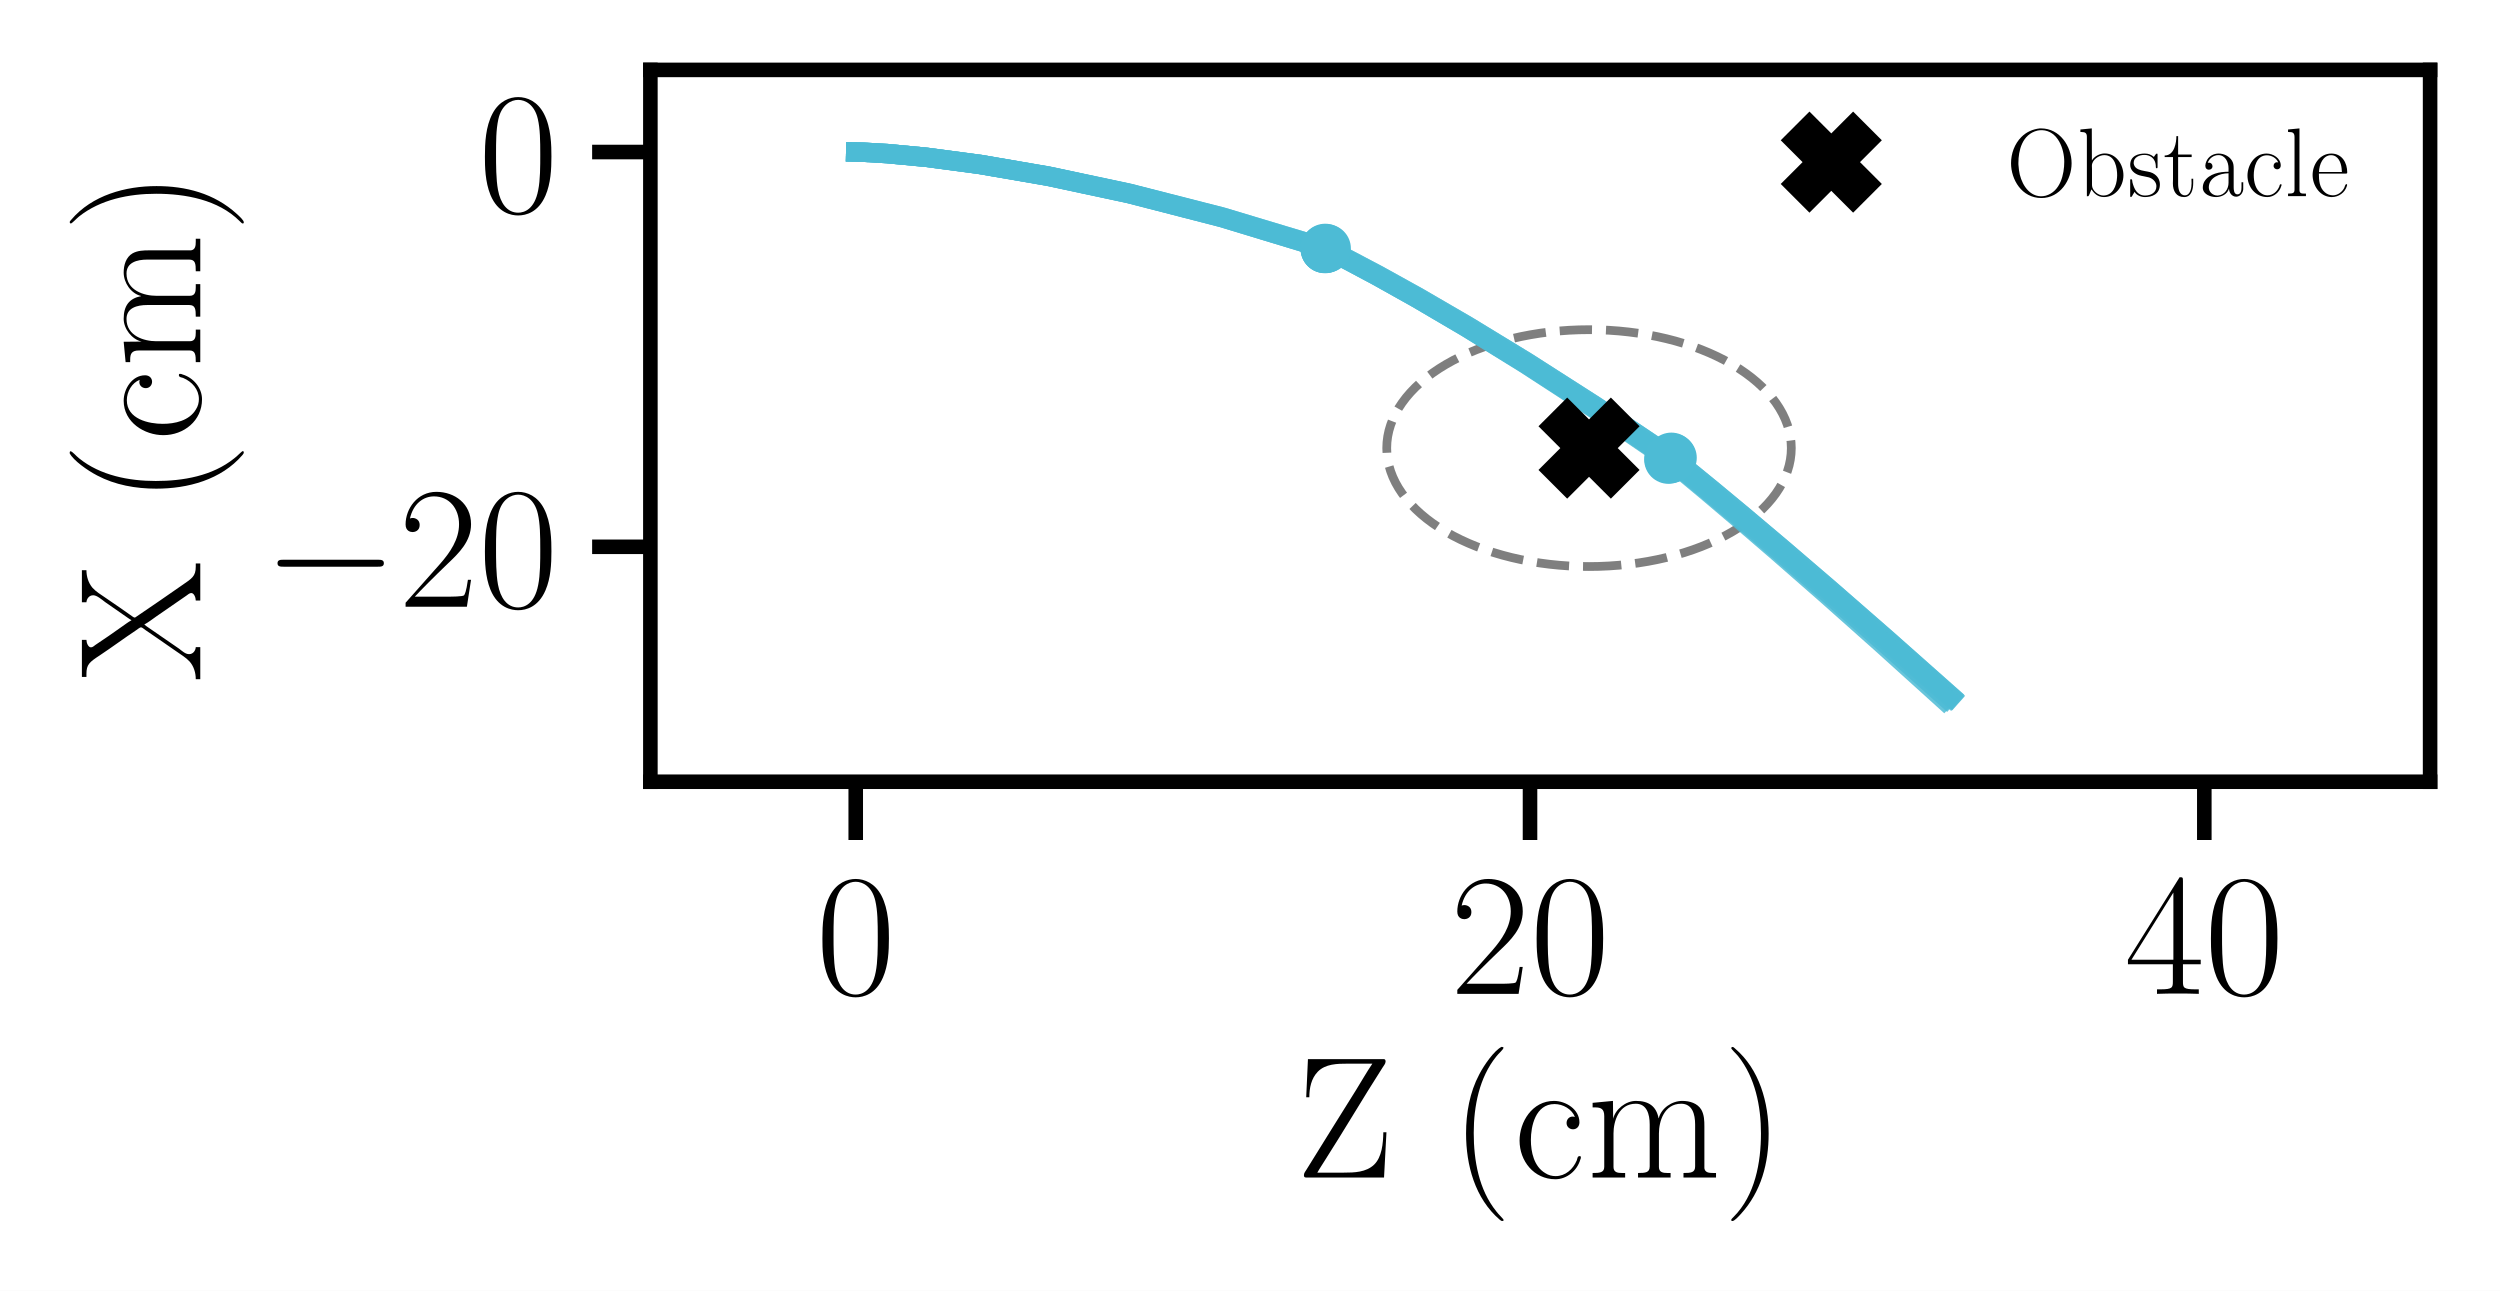
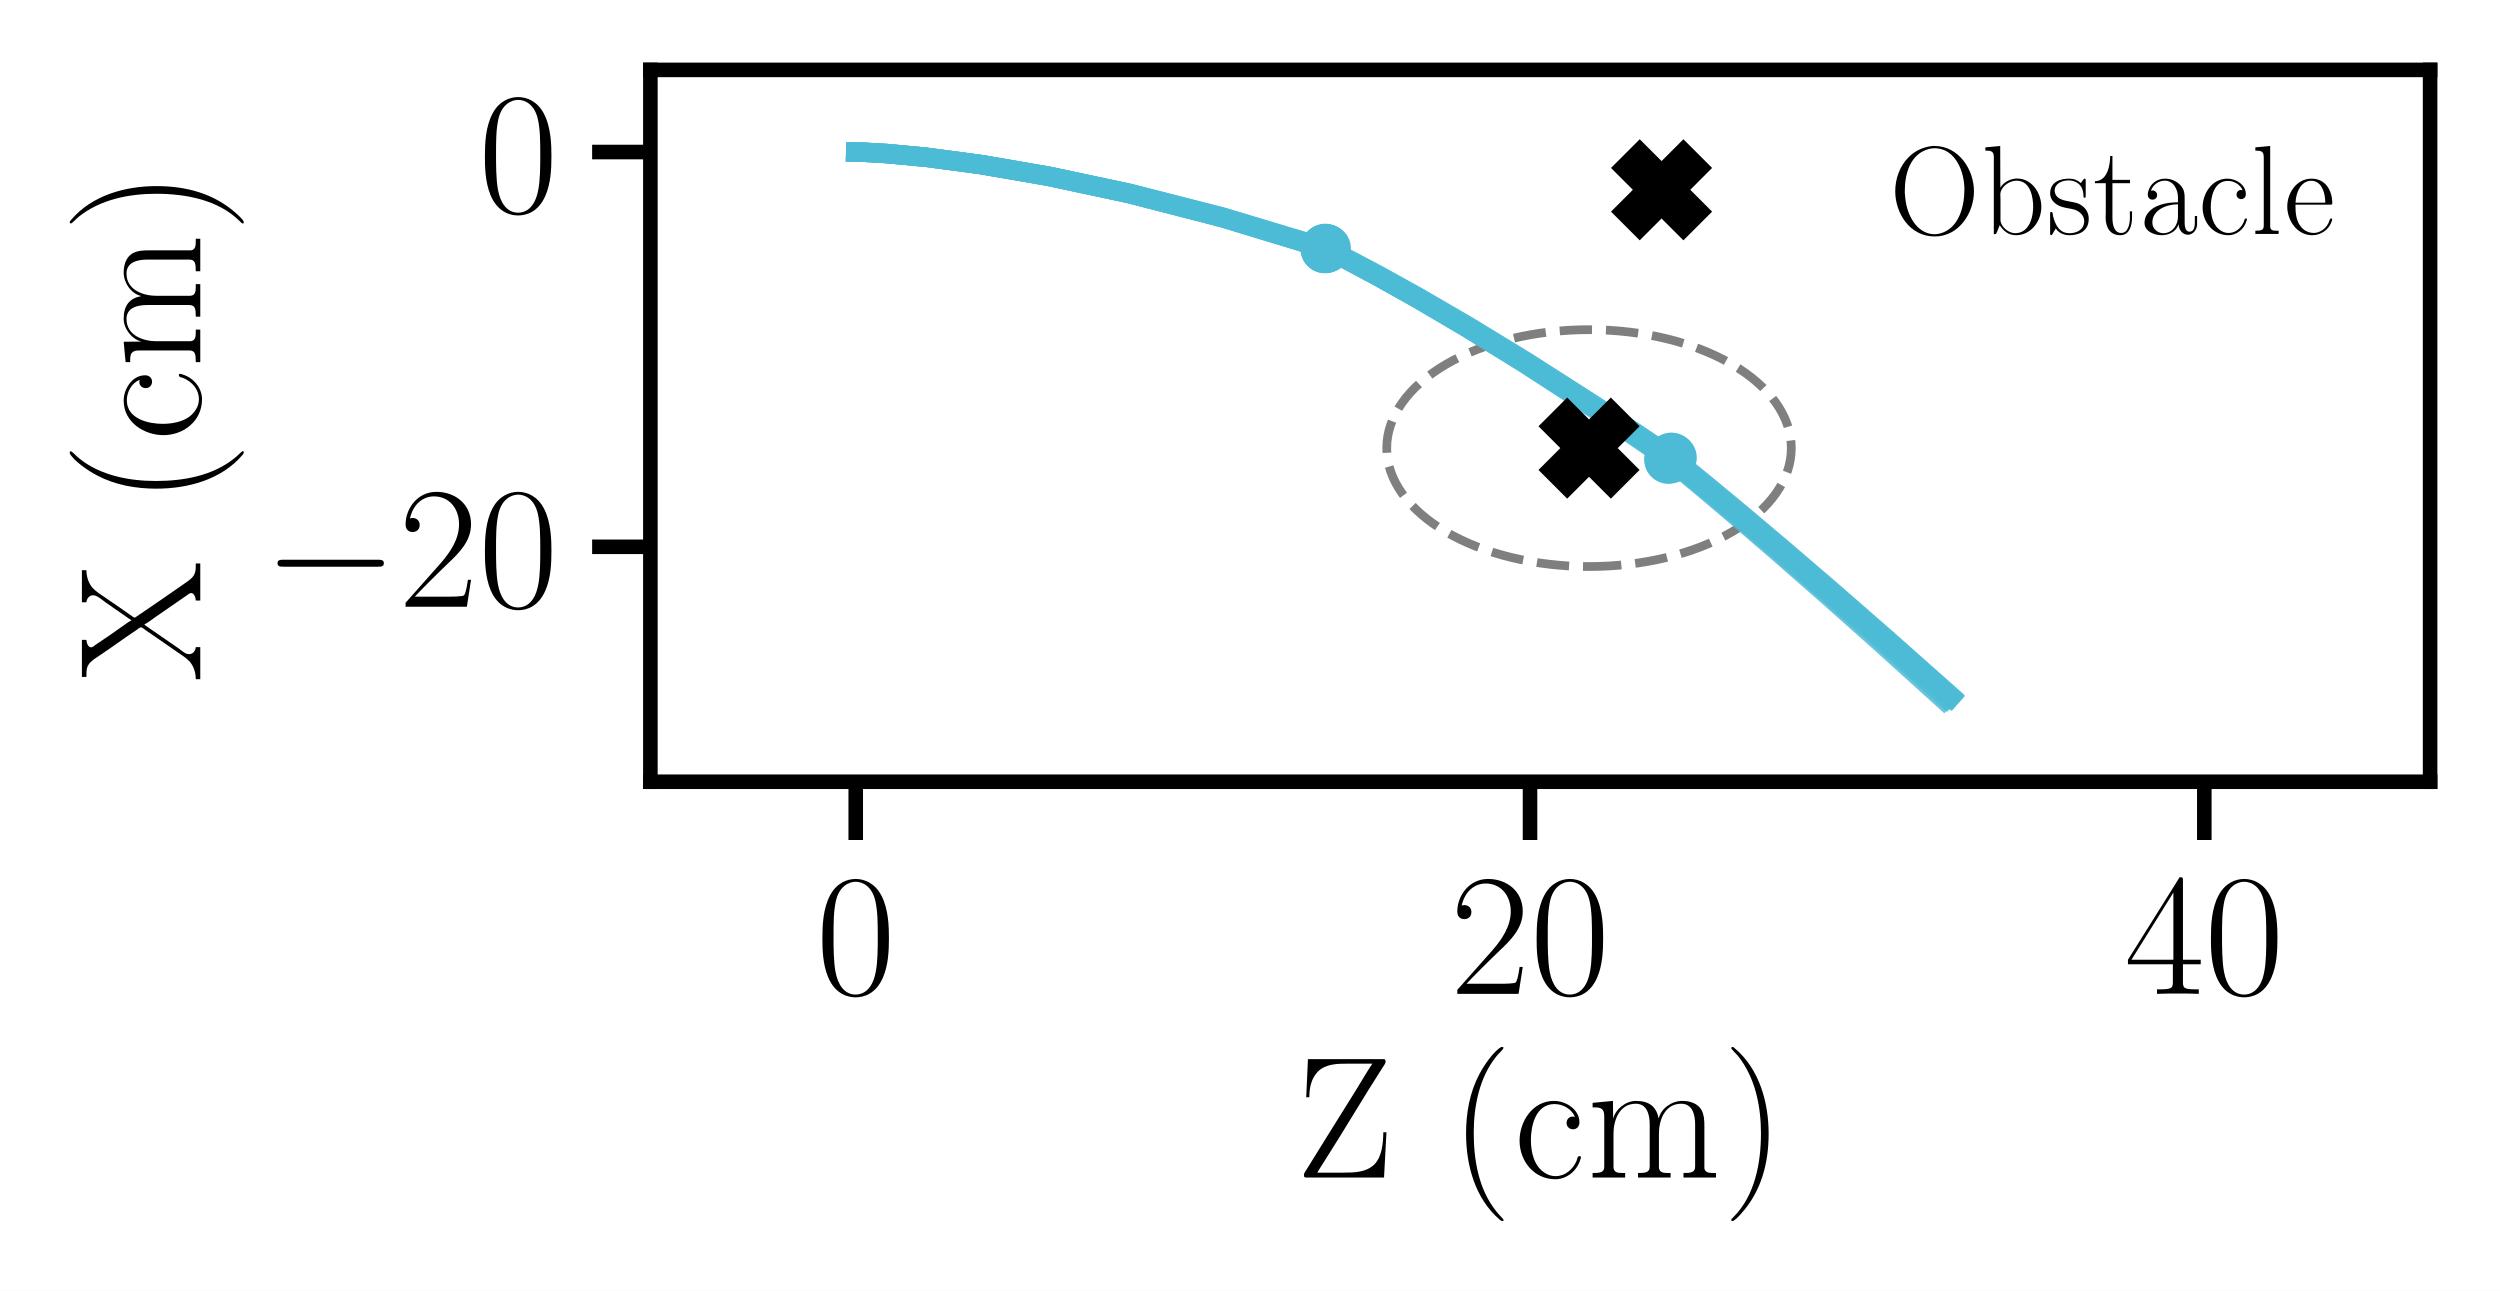
<svg xmlns="http://www.w3.org/2000/svg" xmlns:xlink="http://www.w3.org/1999/xlink" width="257.52pt" height="132.96pt" viewBox="0 0 257.52 132.96" version="1.1">
  <defs>
    <style type="text/css">*{stroke-linejoin: round; stroke-linecap: butt}</style>
  </defs>
  <g id="figure_1">
    <g id="patch_1">
      <path d="M 0 132.96  L 257.52 132.96  L 257.52 0  L 0 0  z " style="fill: #ffffff" />
    </g>
    <g id="axes_1">
      <g id="patch_2">
        <path d="M 66.994 80.526  L 250.32 80.526  L 250.32 7.2  L 66.994 7.2  z " style="fill: #ffffff" />
      </g>
      <g id="matplotlib.axis_1">
        <g id="xtick_1">
          <g id="line2d_1">
            <defs>
-               <path id="ma3b40cf3aa" d="M 0 0  L 0 6  " style="stroke: #000000; stroke-width: 1.5" />
-             </defs>
-             <g>
-               <use xlink:href="#ma3b40cf3aa" x="88.147" y="80.526" style="stroke: #000000; stroke-width: 1.5" />
+               <path id="m1297407725" d="M 0 0  L 0 6  " style="stroke: #000000; stroke-width: 1.5" />
+             </defs>
+             <g>
+               <use xlink:href="#m1297407725" x="88.147" y="80.526" style="stroke: #000000; stroke-width: 1.5" />
            </g>
          </g>
          <g id="text_1">
            <g transform="translate(84.03441 102.3751) scale(0.18 -0.18)">
              <defs>
                <path id="CMR17-32" d="M 2688 2038  C 2688 2430 2681 3099 2412 3613  C 2176 4063 1798 4224 1465 4224  C 1158 4224 768 4082 524 3620  C 268 3137 243 2539 243 2038  C 243 1671 249 1112 448 623  C 723 -39 1216 -128 1465 -128  C 1760 -128 2208 -7 2470 604  C 2662 1048 2688 1568 2688 2038  z M 1465 -26  C 1056 -26 812 328 723 816  C 652 1196 652 1749 652 2109  C 652 2604 652 3015 736 3407  C 857 3954 1216 4121 1465 4121  C 1728 4121 2067 3947 2188 3420  C 2272 3054 2278 2623 2278 2109  C 2278 1691 2278 1176 2201 797  C 2067 96 1689 -26 1465 -26  z " transform="scale(0.015625)" />
              </defs>
              <use xlink:href="#CMR17-32" transform="scale(0.996264)" />
            </g>
          </g>
        </g>
        <g id="xtick_2">
          <g id="line2d_2">
            <g>
-               <use xlink:href="#ma3b40cf3aa" x="157.604" y="80.526" style="stroke: #000000; stroke-width: 1.5" />
+               <use xlink:href="#m1297407725" x="157.604" y="80.526" style="stroke: #000000; stroke-width: 1.5" />
            </g>
          </g>
          <g id="text_2">
            <g transform="translate(149.3799 102.3751) scale(0.18 -0.18)">
              <defs>
                <path id="CMR17-34" d="M 2668 990  L 2553 990  C 2489 537 2438 460 2412 422  C 2380 371 1920 371 1830 371  L 601 371  C 832 620 1280 1073 1824 1596  C 2214 1966 2668 2400 2668 3033  C 2668 3788 2067 4224 1395 4224  C 691 4224 262 3603 262 3027  C 262 2777 448 2745 524 2745  C 588 2745 780 2783 780 3007  C 780 3206 614 3264 524 3264  C 486 3264 448 3257 422 3244  C 544 3788 915 4057 1305 4057  C 1862 4057 2227 3616 2227 3033  C 2227 2477 1900 1998 1536 1583  L 262 147  L 262 0  L 2515 0  L 2668 990  z " transform="scale(0.015625)" />
              </defs>
              <use xlink:href="#CMR17-34" transform="scale(0.996264)" />
              <use xlink:href="#CMR17-32" transform="translate(45.69048 0) scale(0.996264)" />
            </g>
          </g>
        </g>
        <g id="xtick_3">
          <g id="line2d_3">
            <g>
-               <use xlink:href="#ma3b40cf3aa" x="227.062" y="80.526" style="stroke: #000000; stroke-width: 1.5" />
+               <use xlink:href="#m1297407725" x="227.062" y="80.526" style="stroke: #000000; stroke-width: 1.5" />
            </g>
          </g>
          <g id="text_3">
            <g transform="translate(218.8375 102.3751) scale(0.18 -0.18)">
              <defs>
                <path id="CMR17-36" d="M 2150 4147  C 2150 4281 2144 4288 2028 4288  L 128 1254  L 128 1088  L 1779 1088  L 1779 460  C 1779 230 1766 166 1318 166  L 1196 166  L 1196 0  C 1401 12 1747 12 1964 12  C 2182 12 2528 12 2732 0  L 2732 166  L 2611 166  C 2163 166 2150 230 2150 460  L 2150 1088  L 2803 1088  L 2803 1254  L 2150 1254  L 2150 4147  z M 1798 3723  L 1798 1254  L 256 1254  L 1798 3723  z " transform="scale(0.015625)" />
              </defs>
              <use xlink:href="#CMR17-36" transform="scale(0.996264)" />
              <use xlink:href="#CMR17-32" transform="translate(45.69048 0) scale(0.996264)" />
            </g>
          </g>
        </g>
        <g id="text_4">
          <g transform="translate(133.3843 121.2924) scale(0.18 -0.18)">
            <defs>
              <path id="SFRM1728-73" d="M 480 4352  L 416 2949  L 531 2949  C 531 3293 601 3637 838 3886  C 1120 4179 1561 4185 1939 4185  L 2848 4185  C 2636 3873 2451 3542 2252 3223  C 1644 2249 1030 1268 428 293  C 390 230 332 166 332 89  C 332 25 352 0 409 0  L 3277 0  L 3366 1663  L 3251 1663  C 3244 1249 3200 752 2912 472  C 2617 191 2188 179 1798 179  L 825 179  C 908 332 1011 478 1100 625  C 1824 1758 2502 2917 3225 4045  C 3264 4108 3328 4179 3334 4255  C 3334 4300 3328 4352 3270 4352  L 480 4352  z " transform="scale(0.015625)" />
              <path id="SFRM1728-19f" d="M 1913 4800  C 1651 4665 1286 4152 1100 3793  C 748 3132 614 2369 614 1619  C 614 458 940 -767 1849 -1549  C 1875 -1568 1907 -1600 1945 -1600  C 1964 -1600 1996 -1588 1996 -1568  C 1996 -1524 1804 -1357 1728 -1248  C 1081 -446 896 631 896 1638  C 896 2619 1100 3677 1728 4453  C 1804 4556 1990 4704 1990 4774  C 1990 4787 1964 4800 1939 4800  C 1926 4806 1920 4800 1913 4800  z " transform="scale(0.015625)" />
              <path id="SFRM1728-fe" d="M 2278 2227  C 2252 2233 2220 2240 2195 2240  C 2060 2240 1971 2131 1971 2003  C 1971 1868 2080 1772 2208 1772  C 2336 1772 2444 1868 2444 2028  C 2444 2508 1939 2816 1510 2816  C 704 2816 243 2041 243 1356  C 243 608 768 -64 1561 -64  C 1984 -64 2361 256 2476 659  C 2489 678 2496 710 2496 736  L 2496 755  C 2496 780 2470 787 2451 787  C 2368 787 2368 691 2348 633  C 2208 300 1926 51 1568 51  C 1440 51 1305 83 1190 160  C 774 403 659 934 659 1382  C 659 1881 825 2700 1529 2700  C 1843 2700 2163 2515 2278 2227  z " transform="scale(0.015625)" />
              <path id="SFRM1728-17b" d="M 256 2745  L 256 2577  L 352 2577  C 563 2577 684 2520 684 2256  L 684 391  C 684 172 499 166 256 166  L 256 0  L 1452 0  L 1452 166  L 1337 166  C 1184 166 1024 185 1024 385  L 1024 1619  C 1024 2063 1216 2712 1843 2712  C 2246 2712 2355 2333 2355 1947  L 2355 410  C 2355 179 2201 166 1926 166  L 1926 0  L 3123 0  L 3123 166  L 3008 166  C 2854 166 2694 185 2694 385  L 2694 1619  C 2694 2063 2886 2712 3513 2712  C 3917 2712 4025 2333 4025 1947  L 4025 410  C 4025 179 3872 166 3597 166  L 3597 0  L 4793 0  L 4793 166  L 4685 166  C 4537 166 4390 179 4365 340  L 4365 1876  C 4365 2089 4358 2301 4256 2487  C 4115 2732 3821 2816 3552 2816  C 3168 2816 2777 2545 2688 2179  L 2681 2179  C 2598 2610 2329 2816 1849 2816  C 1478 2816 1094 2513 1011 2159  L 1004 2816  L 256 2745  z " transform="scale(0.015625)" />
              <path id="SFRM1728-1a0" d="M 358 4787  C 345 4780 339 4767 339 4761  C 339 4716 518 4556 595 4460  C 1222 3672 1433 2621 1433 1622  C 1433 552 1216 -659 428 -1447  C 403 -1479 339 -1524 339 -1562  C 339 -1588 358 -1600 384 -1600  C 460 -1600 608 -1434 691 -1344  C 1452 -511 1715 539 1715 1609  C 1715 2749 1382 3979 473 4748  C 448 4767 422 4800 390 4800  C 377 4800 364 4793 358 4787  z " transform="scale(0.015625)" />
            </defs>
            <use xlink:href="#SFRM1728-73" transform="scale(0.996264)" />
            <use xlink:href="#SFRM1728-19f" transform="translate(88.3975 0) scale(0.996264)" />
            <use xlink:href="#SFRM1728-fe" transform="translate(124.7908 0) scale(0.996264)" />
            <use xlink:href="#SFRM1728-17b" transform="translate(166.3877 0) scale(0.996264)" />
            <use xlink:href="#SFRM1728-1a0" transform="translate(244.41 0) scale(0.996264)" />
          </g>
        </g>
      </g>
      <g id="matplotlib.axis_2">
        <g id="ytick_1">
          <g id="line2d_4">
            <defs>
-               <path id="m6b4237b8c6" d="M 0 0  L -6 0  " style="stroke: #000000; stroke-width: 1.5" />
-             </defs>
-             <g>
-               <use xlink:href="#m6b4237b8c6" x="66.994" y="56.325" style="stroke: #000000; stroke-width: 1.5" />
+               <path id="m27fbd6f1fe" d="M 0 0  L -6 0  " style="stroke: #000000; stroke-width: 1.5" />
+             </defs>
+             <g>
+               <use xlink:href="#m27fbd6f1fe" x="66.994" y="56.325" style="stroke: #000000; stroke-width: 1.5" />
            </g>
          </g>
          <g id="text_5">
            <g transform="translate(27.09724 62.49967) scale(0.18 -0.18)">
              <defs>
                <path id="CMSY10-1" d="M 4217 1472  C 4326 1472 4441 1472 4441 1600  C 4441 1728 4326 1728 4217 1728  L 755 1728  C 646 1728 531 1728 531 1600  C 531 1472 646 1472 755 1472  L 4217 1472  z " transform="scale(0.015625)" />
              </defs>
              <use xlink:href="#CMSY10-1" transform="scale(0.996264)" />
              <use xlink:href="#CMR17-34" transform="translate(77.48747 0) scale(0.996264)" />
              <use xlink:href="#CMR17-32" transform="translate(123.1779 0) scale(0.996264)" />
            </g>
          </g>
        </g>
        <g id="ytick_2">
          <g id="line2d_5">
            <g>
-               <use xlink:href="#m6b4237b8c6" x="66.994" y="15.661" style="stroke: #000000; stroke-width: 1.5" />
+               <use xlink:href="#m27fbd6f1fe" x="66.994" y="15.661" style="stroke: #000000; stroke-width: 1.5" />
            </g>
          </g>
          <g id="text_6">
            <g transform="translate(49.26927 21.83535) scale(0.18 -0.18)">
              <use xlink:href="#CMR17-32" transform="scale(0.996264)" />
            </g>
          </g>
        </g>
        <g id="text_7">
          <g transform="translate(20.63014 70.30235) rotate(-90) scale(0.18 -0.18)">
            <defs>
              <path id="SFRM1728-6f" d="M 204 4352  L 204 4185  L 320 4185  C 659 4185 748 4077 998 3694  C 1299 3242 1625 2803 1926 2351  C 1964 2293 2028 2223 2028 2179  C 2028 2134 1958 2064 1926 2013  L 1638 1593  C 1472 1351 1305 1115 1139 873  C 1024 714 921 529 774 395  C 595 236 358 166 121 166  L 121 0  L 1299 0  L 1299 166  C 1171 172 1043 268 1043 402  L 1043 421  C 1043 548 1164 675 1241 777  C 1465 1109 1702 1440 1926 1771  C 1996 1866 2054 1968 2131 2058  C 2214 1905 2329 1758 2432 1612  C 2688 1249 2937 873 3193 510  C 3225 465 3289 395 3289 332  C 3289 230 3123 166 3014 166  L 3014 0  L 4377 0  L 4377 166  L 4262 166  C 3897 166 3827 306 3558 695  C 3180 1242 2790 1796 2419 2351  C 2406 2370 2387 2389 2387 2414  C 2387 2452 2451 2522 2483 2573  L 2752 2956  C 2873 3134 3001 3319 3123 3497  C 3232 3656 3334 3828 3481 3962  C 3661 4115 3897 4185 4128 4185  L 4128 4352  L 2950 4352  L 2950 4185  C 3078 4178 3206 4083 3206 3943  L 3206 3930  C 3206 3803 3052 3624 2956 3497  C 2764 3217 2572 2943 2380 2669  C 2355 2624 2316 2586 2297 2535  L 2284 2535  C 2220 2656 2131 2765 2054 2879  C 1824 3204 1600 3522 1382 3854  C 1344 3905 1292 3956 1292 4019  C 1292 4121 1459 4185 1568 4185  L 1568 4352  L 204 4352  z " transform="scale(0.015625)" />
            </defs>
            <use xlink:href="#SFRM1728-6f" transform="scale(0.996264)" />
            <use xlink:href="#SFRM1728-19f" transform="translate(101.3665 0) scale(0.996264)" />
            <use xlink:href="#SFRM1728-fe" transform="translate(137.7599 0) scale(0.996264)" />
            <use xlink:href="#SFRM1728-17b" transform="translate(179.3568 0) scale(0.996264)" />
            <use xlink:href="#SFRM1728-1a0" transform="translate(257.3791 0) scale(0.996264)" />
          </g>
        </g>
      </g>
      <g id="patch_3">
-         <path d="M 163.682 58.358  C 169.208 58.358 174.508 57.073 178.416 54.785  C 182.323 52.497 184.519 49.394 184.519 46.159  C 184.519 42.924 182.323 39.82 178.416 37.533  C 174.508 35.245 169.208 33.96 163.682 33.96  C 158.156 33.96 152.855 35.245 148.948 37.533  C 145.04 39.82 142.844 42.924 142.844 46.159  C 142.844 49.394 145.04 52.497 148.948 54.785  C 152.855 57.073 158.156 58.358 163.682 58.358  L 163.682 58.358  z " clip-path="url(#p0adbef5f17)" style="fill: none; opacity: 0.5; stroke-dasharray: 3.33,1.44; stroke-dashoffset: 0; stroke: #000000; stroke-width: 0.9; stroke-linejoin: miter" />
+         <path d="M 163.682 58.358  C 169.208 58.358 174.508 57.073 178.416 54.785  C 182.323 52.497 184.519 49.394 184.519 46.159  C 184.519 42.924 182.323 39.82 178.416 37.533  C 174.508 35.245 169.208 33.96 163.682 33.96  C 158.156 33.96 152.855 35.245 148.948 37.533  C 145.04 39.82 142.844 42.924 142.844 46.159  C 142.844 49.394 145.04 52.497 148.948 54.785  C 152.855 57.073 158.156 58.358 163.682 58.358  L 163.682 58.358  z " clip-path="url(#p2836124c2d)" style="fill: none; opacity: 0.5; stroke-dasharray: 3.33,1.44; stroke-dashoffset: 0; stroke: #000000; stroke-width: 0.9; stroke-linejoin: miter" />
      </g>
      <g id="patch_4">
        <path d="M 66.994 80.526  L 66.994 7.2  " style="fill: none; stroke: #000000; stroke-width: 1.5; stroke-linejoin: miter; stroke-linecap: square" />
      </g>
      <g id="patch_5">
        <path d="M 250.32 80.526  L 250.32 7.2  " style="fill: none; stroke: #000000; stroke-width: 1.5; stroke-linejoin: miter; stroke-linecap: square" />
      </g>
      <g id="patch_6">
        <path d="M 66.994 80.526  L 250.32 80.526  " style="fill: none; stroke: #000000; stroke-width: 1.5; stroke-linejoin: miter; stroke-linecap: square" />
      </g>
      <g id="patch_7">
        <path d="M 66.994 7.2  L 250.32 7.2  " style="fill: none; stroke: #000000; stroke-width: 1.5; stroke-linejoin: miter; stroke-linecap: square" />
      </g>
      <g id="line2d_6">
-         <path d="M 88.147 15.661  L 88.963 15.681  L 91.399 15.822  L 95.421 16.205  L 100.969 16.946  L 107.964 18.157  L 116.302 19.946  L 125.86 22.412  L 136.498 25.647  L 137.115 25.948  L 138.933 26.872  L 141.902 28.454  L 145.969 30.724  L 151.079 33.713  L 157.175 37.448  L 164.197 41.958  L 172.084 47.267  L 172.557 47.642  L 173.963 48.77  L 176.283 50.661  L 179.497 53.323  L 183.586 56.762  L 188.529 60.988  L 194.307 66.007  L 200.899 71.826  " clip-path="url(#p0adbef5f17)" style="fill: none; stroke: #4dbbd5; stroke-opacity: 0.85; stroke-width: 2; stroke-linecap: square" />
+         <path d="M 88.147 15.661  L 88.963 15.681  L 91.399 15.822  L 95.421 16.205  L 100.969 16.946  L 107.964 18.157  L 116.302 19.946  L 125.86 22.412  L 136.498 25.647  L 137.115 25.948  L 138.933 26.872  L 141.902 28.454  L 145.969 30.724  L 151.079 33.713  L 157.175 37.448  L 164.197 41.958  L 172.084 47.267  L 172.557 47.642  L 173.963 48.77  L 176.283 50.661  L 179.497 53.323  L 183.586 56.762  L 188.529 60.988  L 194.307 66.007  L 200.899 71.826  " clip-path="url(#p2836124c2d)" style="fill: none; stroke: #4dbbd5; stroke-opacity: 0.85; stroke-width: 2; stroke-linecap: square" />
      </g>
      <g id="line2d_7">
-         <path d="M 88.147 15.661  L 88.962 15.681  L 91.396 15.822  L 95.415 16.204  L 100.959 16.943  L 107.949 18.151  L 116.282 19.936  L 125.837 22.396  L 136.473 25.624  L 137.09 25.925  L 138.907 26.85  L 141.872 28.435  L 145.928 30.711  L 151.017 33.711  L 157.079 37.464  L 164.049 41.999  L 171.864 47.34  L 172.329 47.717  L 173.713 48.854  L 175.996 50.759  L 179.158 53.439  L 183.18 56.902  L 188.042 61.156  L 193.724 66.208  L 200.206 72.065  " clip-path="url(#p0adbef5f17)" style="fill: none; stroke: #4dbbd5; stroke-opacity: 0.85; stroke-width: 2; stroke-linecap: square" />
+         <path d="M 88.147 15.661  L 88.962 15.681  L 91.396 15.822  L 95.415 16.204  L 100.959 16.943  L 107.949 18.151  L 116.282 19.936  L 125.837 22.396  L 136.473 25.624  L 137.09 25.925  L 138.907 26.85  L 141.872 28.435  L 145.928 30.711  L 151.017 33.711  L 157.079 37.464  L 164.049 41.999  L 171.864 47.34  L 172.329 47.717  L 173.713 48.854  L 175.996 50.759  L 179.158 53.439  L 183.18 56.902  L 188.042 61.156  L 193.724 66.208  L 200.206 72.065  " clip-path="url(#p2836124c2d)" style="fill: none; stroke: #4dbbd5; stroke-opacity: 0.85; stroke-width: 2; stroke-linecap: square" />
      </g>
      <g id="line2d_8">
-         <path d="M 88.147 15.661  L 88.964 15.681  L 91.406 15.822  L 95.438 16.202  L 101 16.939  L 108.014 18.144  L 116.379 19.923  L 125.971 22.377  L 136.652 25.596  L 137.27 25.895  L 139.093 26.815  L 142.069 28.389  L 146.145 30.65  L 151.263 33.628  L 157.366 37.354  L 164.393 41.855  L 172.281 47.156  L 172.754 47.531  L 174.158 48.661  L 176.474 50.555  L 179.681 53.22  L 183.759 56.666  L 188.688 60.899  L 194.446 65.928  L 201.013 71.76  " clip-path="url(#p0adbef5f17)" style="fill: none; stroke: #4dbbd5; stroke-opacity: 0.85; stroke-width: 2; stroke-linecap: square" />
+         <path d="M 88.147 15.661  L 88.964 15.681  L 91.406 15.822  L 95.438 16.202  L 101 16.939  L 108.014 18.144  L 116.379 19.923  L 125.971 22.377  L 136.652 25.596  L 137.27 25.895  L 139.093 26.815  L 142.069 28.389  L 146.145 30.65  L 151.263 33.628  L 157.366 37.354  L 164.393 41.855  L 172.281 47.156  L 172.754 47.531  L 174.158 48.661  L 176.474 50.555  L 179.681 53.22  L 183.759 56.666  L 188.688 60.899  L 194.446 65.928  L 201.013 71.76  " clip-path="url(#p2836124c2d)" style="fill: none; stroke: #4dbbd5; stroke-opacity: 0.85; stroke-width: 2; stroke-linecap: square" />
      </g>
      <g id="line2d_9">
-         <path d="M 88.147 15.661  L 88.962 15.681  L 91.395 15.821  L 95.412 16.199  L 100.956 16.932  L 107.948 18.13  L 116.288 19.9  L 125.854 22.341  L 136.509 25.544  L 137.129 25.842  L 138.954 26.759  L 141.933 28.33  L 146.012 30.586  L 151.135 33.559  L 157.242 37.277  L 164.272 41.77  L 172.163 47.062  L 172.636 47.436  L 174.041 48.565  L 176.358 50.457  L 179.568 53.12  L 183.649 56.563  L 188.581 60.792  L 194.344 65.817  L 200.915 71.643  " clip-path="url(#p0adbef5f17)" style="fill: none; stroke: #4dbbd5; stroke-opacity: 0.85; stroke-width: 2; stroke-linecap: square" />
+         <path d="M 88.147 15.661  L 88.962 15.681  L 91.395 15.821  L 95.412 16.199  L 100.956 16.932  L 107.948 18.13  L 116.288 19.9  L 125.854 22.341  L 136.509 25.544  L 137.129 25.842  L 138.954 26.759  L 141.933 28.33  L 146.012 30.586  L 151.135 33.559  L 157.242 37.277  L 164.272 41.77  L 172.163 47.062  L 172.636 47.436  L 174.041 48.565  L 176.358 50.457  L 179.568 53.12  L 183.649 56.563  L 188.581 60.792  L 194.344 65.817  L 200.915 71.643  " clip-path="url(#p2836124c2d)" style="fill: none; stroke: #4dbbd5; stroke-opacity: 0.85; stroke-width: 2; stroke-linecap: square" />
      </g>
      <g id="line2d_10">
-         <path d="M 88.147 15.661  L 88.962 15.681  L 91.396 15.822  L 95.413 16.204  L 100.956 16.943  L 107.945 18.151  L 116.276 19.935  L 125.829 22.395  L 136.461 25.623  L 137.077 25.923  L 138.894 26.847  L 141.857 28.428  L 145.914 30.699  L 151.007 33.689  L 157.077 37.43  L 164.062 41.948  L 171.899 47.27  L 172.368 47.646  L 173.762 48.78  L 176.064 50.68  L 179.252 53.353  L 183.309 56.807  L 188.215 61.049  L 193.949 66.087  L 200.493 71.928  " clip-path="url(#p0adbef5f17)" style="fill: none; stroke: #4dbbd5; stroke-opacity: 0.85; stroke-width: 2; stroke-linecap: square" />
+         <path d="M 88.147 15.661  L 88.962 15.681  L 91.396 15.822  L 95.413 16.204  L 100.956 16.943  L 107.945 18.151  L 116.276 19.935  L 125.829 22.395  L 136.461 25.623  L 137.077 25.923  L 138.894 26.847  L 141.857 28.428  L 145.914 30.699  L 151.007 33.689  L 157.077 37.43  L 164.062 41.948  L 171.899 47.27  L 172.368 47.646  L 173.762 48.78  L 176.064 50.68  L 179.252 53.353  L 183.309 56.807  L 188.215 61.049  L 193.949 66.087  L 200.493 71.928  " clip-path="url(#p2836124c2d)" style="fill: none; stroke: #4dbbd5; stroke-opacity: 0.85; stroke-width: 2; stroke-linecap: square" />
      </g>
      <g id="line2d_11">
        <defs>
-           <path id="m8274d2c5b5" d="M 0 2  C 0.53 2 1.039 1.789 1.414 1.414  C 1.789 1.039 2 0.53 2 0  C 2 -0.53 1.789 -1.039 1.414 -1.414  C 1.039 -1.789 0.53 -2 0 -2  C -0.53 -2 -1.039 -1.789 -1.414 -1.414  C -1.789 -1.039 -2 -0.53 -2 0  C -2 0.53 -1.789 1.039 -1.414 1.414  C -1.039 1.789 -0.53 2 0 2  z " style="stroke: #4dbbd5" />
+           <path id="m7380858239" d="M 0 2  C 0.53 2 1.039 1.789 1.414 1.414  C 1.789 1.039 2 0.53 2 0  C 2 -0.53 1.789 -1.039 1.414 -1.414  C 1.039 -1.789 0.53 -2 0 -2  C -0.53 -2 -1.039 -1.789 -1.414 -1.414  C -1.789 -1.039 -2 -0.53 -2 0  C -2 0.53 -1.789 1.039 -1.414 1.414  C -1.039 1.789 -0.53 2 0 2  z " style="stroke: #4dbbd5" />
        </defs>
-         <g clip-path="url(#p0adbef5f17)">
-           <use xlink:href="#m8274d2c5b5" x="136.498" y="25.647" style="fill: #4dbbd5; stroke: #4dbbd5" />
+         <g clip-path="url(#p2836124c2d)">
+           <use xlink:href="#m7380858239" x="136.498" y="25.647" style="fill: #4dbbd5; stroke: #4dbbd5" />
        </g>
      </g>
      <g id="line2d_12">
-         <g clip-path="url(#p0adbef5f17)">
-           <use xlink:href="#m8274d2c5b5" x="172.084" y="47.267" style="fill: #4dbbd5; stroke: #4dbbd5" />
+         <g clip-path="url(#p2836124c2d)">
+           <use xlink:href="#m7380858239" x="172.084" y="47.267" style="fill: #4dbbd5; stroke: #4dbbd5" />
        </g>
      </g>
      <g id="line2d_13">
-         <g clip-path="url(#p0adbef5f17)">
-           <use xlink:href="#m8274d2c5b5" x="136.473" y="25.624" style="fill: #4dbbd5; stroke: #4dbbd5" />
+         <g clip-path="url(#p2836124c2d)">
+           <use xlink:href="#m7380858239" x="136.473" y="25.624" style="fill: #4dbbd5; stroke: #4dbbd5" />
        </g>
      </g>
      <g id="line2d_14">
-         <g clip-path="url(#p0adbef5f17)">
-           <use xlink:href="#m8274d2c5b5" x="171.864" y="47.34" style="fill: #4dbbd5; stroke: #4dbbd5" />
+         <g clip-path="url(#p2836124c2d)">
+           <use xlink:href="#m7380858239" x="171.864" y="47.34" style="fill: #4dbbd5; stroke: #4dbbd5" />
        </g>
      </g>
      <g id="line2d_15">
-         <g clip-path="url(#p0adbef5f17)">
-           <use xlink:href="#m8274d2c5b5" x="136.652" y="25.596" style="fill: #4dbbd5; stroke: #4dbbd5" />
+         <g clip-path="url(#p2836124c2d)">
+           <use xlink:href="#m7380858239" x="136.652" y="25.596" style="fill: #4dbbd5; stroke: #4dbbd5" />
        </g>
      </g>
      <g id="line2d_16">
-         <g clip-path="url(#p0adbef5f17)">
-           <use xlink:href="#m8274d2c5b5" x="172.281" y="47.156" style="fill: #4dbbd5; stroke: #4dbbd5" />
+         <g clip-path="url(#p2836124c2d)">
+           <use xlink:href="#m7380858239" x="172.281" y="47.156" style="fill: #4dbbd5; stroke: #4dbbd5" />
        </g>
      </g>
      <g id="line2d_17">
-         <g clip-path="url(#p0adbef5f17)">
-           <use xlink:href="#m8274d2c5b5" x="136.509" y="25.544" style="fill: #4dbbd5; stroke: #4dbbd5" />
+         <g clip-path="url(#p2836124c2d)">
+           <use xlink:href="#m7380858239" x="136.509" y="25.544" style="fill: #4dbbd5; stroke: #4dbbd5" />
        </g>
      </g>
      <g id="line2d_18">
-         <g clip-path="url(#p0adbef5f17)">
-           <use xlink:href="#m8274d2c5b5" x="172.163" y="47.062" style="fill: #4dbbd5; stroke: #4dbbd5" />
+         <g clip-path="url(#p2836124c2d)">
+           <use xlink:href="#m7380858239" x="172.163" y="47.062" style="fill: #4dbbd5; stroke: #4dbbd5" />
        </g>
      </g>
      <g id="line2d_19">
-         <g clip-path="url(#p0adbef5f17)">
-           <use xlink:href="#m8274d2c5b5" x="136.461" y="25.623" style="fill: #4dbbd5; stroke: #4dbbd5" />
+         <g clip-path="url(#p2836124c2d)">
+           <use xlink:href="#m7380858239" x="136.461" y="25.623" style="fill: #4dbbd5; stroke: #4dbbd5" />
        </g>
      </g>
      <g id="line2d_20">
-         <g clip-path="url(#p0adbef5f17)">
-           <use xlink:href="#m8274d2c5b5" x="171.899" y="47.27" style="fill: #4dbbd5; stroke: #4dbbd5" />
+         <g clip-path="url(#p2836124c2d)">
+           <use xlink:href="#m7380858239" x="171.899" y="47.27" style="fill: #4dbbd5; stroke: #4dbbd5" />
        </g>
      </g>
      <g id="line2d_21">
        <defs>
-           <path id="mb4cc0c4251" d="M -2.25 4.5  L 0 2.25  L 2.25 4.5  L 4.5 2.25  L 2.25 0  L 4.5 -2.25  L 2.25 -4.5  L 0 -2.25  L -2.25 -4.5  L -4.5 -2.25  L -2.25 0  L -4.5 2.25  z " style="stroke: #000000; stroke-linejoin: miter" />
+           <path id="m936931131a" d="M -2.25 4.5  L 0 2.25  L 2.25 4.5  L 4.5 2.25  L 2.25 0  L 4.5 -2.25  L 2.25 -4.5  L 0 -2.25  L -2.25 -4.5  L -4.5 -2.25  L -2.25 0  L -4.5 2.25  z " style="stroke: #000000; stroke-linejoin: miter" />
        </defs>
-         <g clip-path="url(#p0adbef5f17)">
-           <use xlink:href="#mb4cc0c4251" x="163.682" y="46.159" style="stroke: #000000; stroke-linejoin: miter" />
+         <g clip-path="url(#p2836124c2d)">
+           <use xlink:href="#m936931131a" x="163.682" y="46.159" style="stroke: #000000; stroke-linejoin: miter" />
        </g>
      </g>
      <g id="legend_1">
        <g id="line2d_22">
          <g>
-             <use xlink:href="#mb4cc0c4251" x="188.637" y="16.7" style="stroke: #000000; stroke-linejoin: miter" />
+             <use xlink:href="#m936931131a" x="171.153" y="19.55" style="stroke: #000000; stroke-linejoin: miter" />
          </g>
        </g>
        <g id="text_8">
-           <g transform="translate(206.6367 20.2) scale(0.1 -0.1)">
+           <g transform="translate(194.5525 24.1) scale(0.13 -0.13)">
            <defs>
              <path id="SFRM1728-4c" d="M 2233 4480  C 1772 4428 1350 4247 1017 3912  C 563 3455 332 2817 332 2172  C 332 1102 1036 -128 2342 -128  C 3577 -128 4339 1070 4339 2172  C 4339 3289 3558 4480 2323 4480  C 2291 4486 2265 4480 2233 4480  z M 819 2095  L 819 2198  C 819 3003 1062 4093 2086 4337  C 2163 4350 2252 4363 2336 4363  L 2387 4363  C 3430 4318 3853 3132 3853 2275  C 3853 1457 3609 303 2624 26  C 2515 0 2406 -13 2297 -13  C 1414 20 947 980 857 1715  C 838 1843 832 1966 819 2095  z " transform="scale(0.015625)" />
              <path id="SFRM1728-f2" d="M 243 4408  L 243 4240  L 332 4240  C 550 4240 672 4175 672 3929  L 672 -13  L 780 0  L 844 123  L 972 447  C 1145 188 1382 -64 1804 -64  C 2547 -64 3091 628 3091 1379  C 3091 2097 2598 2822 1862 2822  L 1804 2822  C 1497 2803 1152 2622 1004 2356  L 998 4480  L 243 4408  z M 2668 1224  C 2636 680 2387 39 1760 39  C 1408 39 1011 382 1011 719  L 1011 1787  C 1011 1858 1004 1936 1004 2007  C 1004 2389 1452 2712 1824 2712  C 2560 2712 2675 1832 2675 1372  C 2675 1321 2675 1275 2668 1224  z " transform="scale(0.015625)" />
              <path id="SFRM1728-1bd" d="M 480 275  L 492 275  C 627 44 921 -64 1177 -64  C 1619 -64 2163 108 2163 774  C 2163 1056 2028 1344 1683 1523  C 1318 1715 505 1593 428 2169  L 428 2201  C 428 2560 787 2726 1145 2726  C 1472 2726 1894 2540 1894 1932  C 1894 1881 1894 1843 1958 1843  C 2003 1843 2009 1875 2009 1920  L 2009 2752  C 2009 2777 1996 2816 1964 2816  C 1907 2816 1811 2668 1766 2592  C 1580 2745 1408 2816 1164 2816  C 748 2816 198 2675 198 2060  C 198 1721 486 1478 787 1382  C 998 1318 1216 1299 1427 1241  C 1676 1171 1920 953 1932 678  L 1932 652  C 1932 243 1587 38 1184 38  C 652 38 454 486 345 915  C 332 985 345 1120 256 1120  C 204 1120 198 1094 198 1056  L 198 0  C 198 -26 211 -64 243 -64  C 307 -64 358 70 396 134  C 428 179 460 224 480 275  z " transform="scale(0.015625)" />
              <path id="SFRM1728-1ca" d="M 883 3968  C 883 3580 774 2687 108 2687  L 108 2585  L 659 2585  L 659 1112  C 659 1022 652 926 652 836  C 652 334 876 -64 1395 -64  C 1888 -64 1996 463 1996 868  L 1996 1151  L 1881 1151  C 1881 1054 1888 958 1888 855  C 1888 579 1824 51 1446 51  C 1088 51 998 469 998 810  L 998 2585  L 1894 2585  L 1894 2752  L 998 2752  L 998 3968  L 883 3968  z " transform="scale(0.015625)" />
              <path id="SFRM1728-77" d="M 620 2201  C 716 2502 1017 2713 1324 2713  C 1772 2713 1996 2265 1996 1843  L 1996 1612  C 1414 1612 716 1484 403 972  C 332 857 294 704 294 569  L 294 518  C 332 102 819 -64 1177 -64  C 1516 -64 1913 115 2022 486  L 2028 486  C 2035 224 2220 -39 2496 -39  L 2540 -39  C 2784 -7 2944 211 2969 448  L 2969 915  L 2854 915  L 2854 595  C 2854 396 2822 115 2585 115  C 2348 115 2336 435 2336 595  L 2336 1804  C 2336 1990 2329 2169 2233 2329  C 2054 2636 1696 2816 1344 2816  C 1011 2816 665 2643 524 2284  C 492 2208 460 2105 460 2009  C 460 1849 556 1747 697 1747  C 832 1747 934 1836 934 1977  C 934 2112 832 2214 704 2214  C 678 2214 646 2208 620 2201  z M 1996 1510  L 1996 883  C 1996 467 1734 70 1292 38  L 1254 38  C 966 38 691 262 691 576  C 691 1235 1427 1510 1996 1510  z " transform="scale(0.015625)" />
              <path id="SFRM1728-173" d="M 256 4408  L 256 4240  L 313 4240  C 524 4240 684 4221 684 3905  L 684 431  C 684 198 576 166 256 166  L 256 0  L 1440 0  L 1440 166  L 1305 166  C 1152 166 1011 185 1011 398  L 1011 4480  L 256 4408  z " transform="scale(0.015625)" />
              <path id="SFRM1728-136" d="M 627 1491  L 2419 1491  C 2476 1491 2502 1504 2502 1568  C 2502 2195 2169 2816 1446 2816  C 691 2816 211 2092 211 1395  C 211 723 665 -26 1433 -64  L 1484 -64  C 1926 -64 2355 224 2483 678  C 2489 697 2496 716 2496 742  C 2496 774 2476 793 2451 793  C 2368 793 2342 620 2304 544  C 2163 268 1875 51 1555 51  C 1369 51 1164 121 1024 249  C 659 556 627 1049 627 1491  z M 633 1593  C 646 2092 896 2707 1433 2707  C 1907 2707 2092 2214 2131 1830  C 2144 1753 2137 1670 2150 1593  L 633 1593  z " transform="scale(0.015625)" />
            </defs>
            <use xlink:href="#SFRM1728-4c" transform="scale(0.996264)" />
            <use xlink:href="#SFRM1728-f2" transform="translate(72.81862 0) scale(0.996264)" />
            <use xlink:href="#SFRM1728-1bd" transform="translate(124.8228 0) scale(0.996264)" />
            <use xlink:href="#SFRM1728-1ca" transform="translate(161.7364 0) scale(0.996264)" />
            <use xlink:href="#SFRM1728-77" transform="translate(198.1297 0) scale(0.996264)" />
            <use xlink:href="#SFRM1728-fe" transform="translate(244.9303 0) scale(0.996264)" />
            <use xlink:href="#SFRM1728-173" transform="translate(286.5272 0) scale(0.996264)" />
            <use xlink:href="#SFRM1728-136" transform="translate(312.5133 0) scale(0.996264)" />
          </g>
        </g>
      </g>
    </g>
  </g>
  <defs>
-     <clipPath id="p0adbef5f17">
+     <clipPath id="p2836124c2d">
      <rect x="66.994" y="7.2" width="183.326" height="73.326" />
    </clipPath>
  </defs>
</svg>
